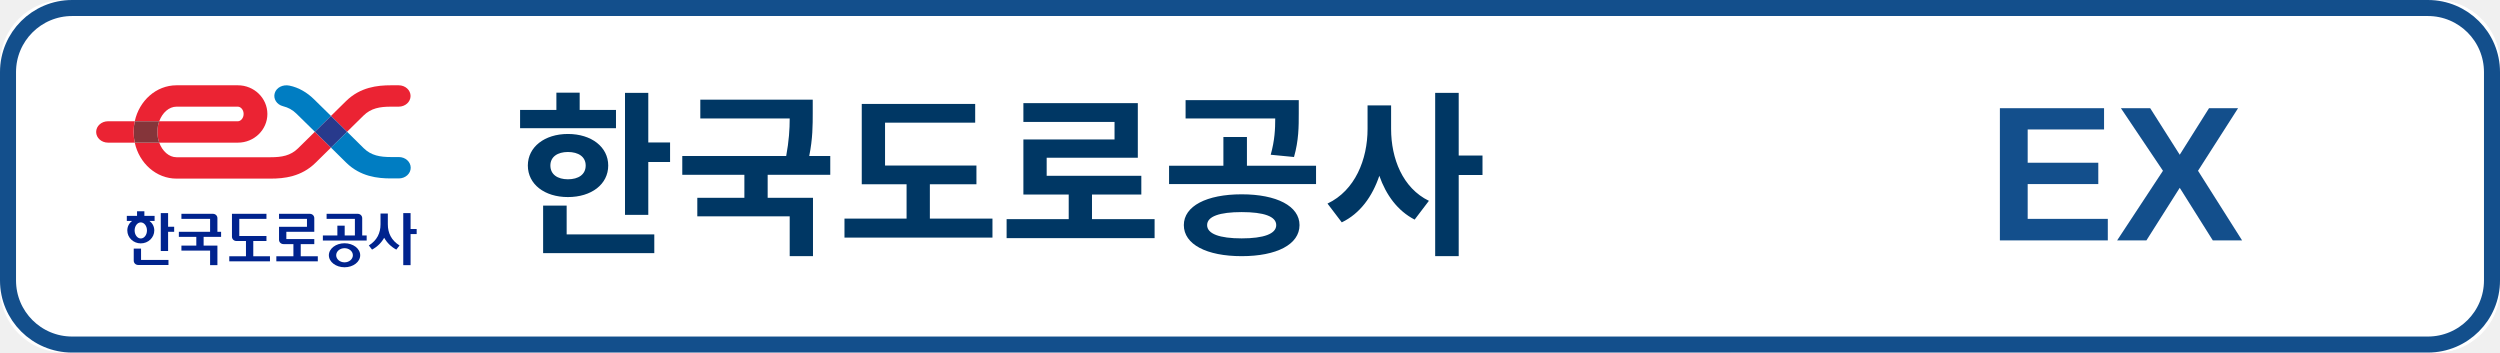
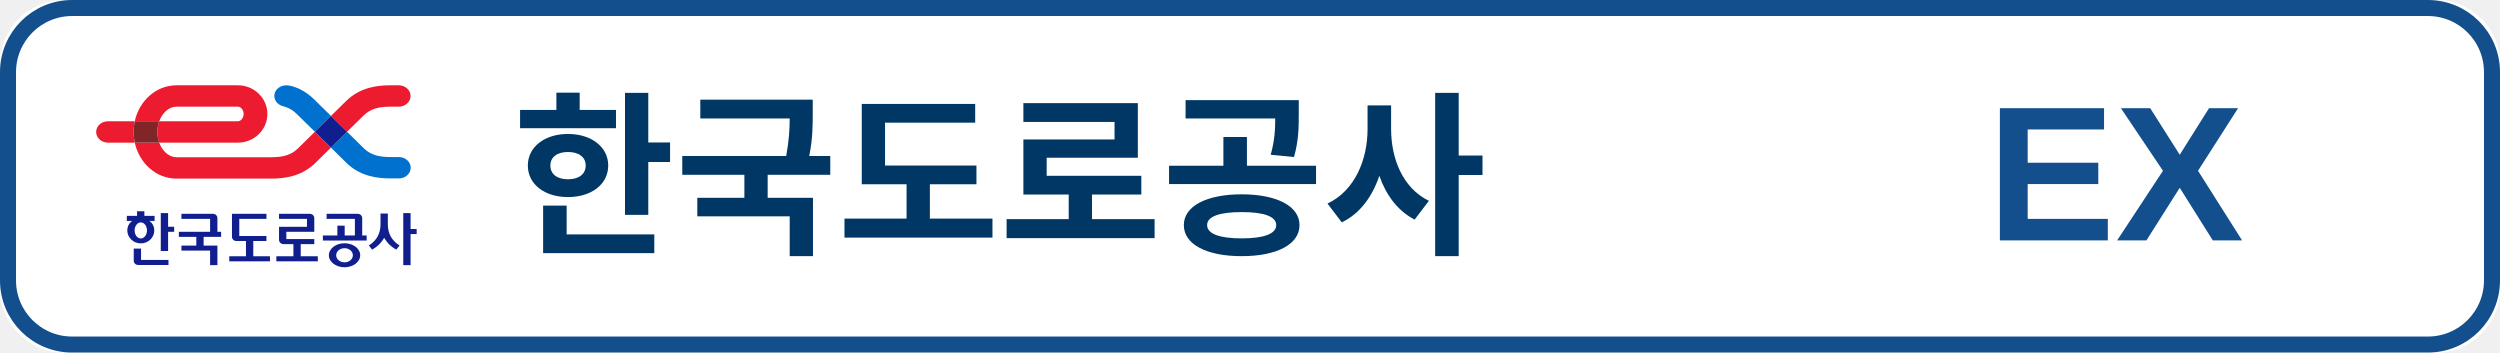
<svg xmlns="http://www.w3.org/2000/svg" width="156.0" height="22" viewBox="0 0 156.0 22" role="img" aria-label="한국도로공사 EX">
  <defs>
    <clipPath id="badge-shape">
      <rect width="156.0" height="22" rx="4" />
    </clipPath>
  </defs>
  <g clip-path="url(#badge-shape)">
    <rect width="156.0" height="22" rx="4" fill="#ffffff" />
    <path d="M108.0 0h48v22h-48z" fill="#ffffff" />
  </g>
  <rect x="0.5" y="0.5" width="155.0" height="21" rx="4" fill="none" stroke="#134f8c" />
  <g transform="translate(6.000 5.322) scale(0.154082)">
-     <g style="fill:#00238e;fill-opacity:1">
-       <path d="M0 0h-2.221v-15.809H0v9.441h1.85v1.535H0Z" style="fill:#00238e;fill-opacity:1;fill-rule:nonzero;stroke:none" transform="matrix(1.33333 0 0 -1.33333 127.334 51.762)" />
+     <g style="fill:#101e8e;fill-opacity:1">
+       <path d="M0 0h-2.221v-15.809H0v9.441h1.85v1.535H0Z" style="fill:#101e8e;fill-opacity:1;fill-rule:nonzero;stroke:none" transform="matrix(1.33333 0 0 -1.33333 127.334 51.762)" />
    </g>
-     <g style="fill:#00238e;fill-opacity:1">
-       <path d="M0 0v3.264h-2.221V0c0-2.669-1.062-4.888-3.55-6.437l.974-1.259a9.15 9.15 0 0 1 3.688 3.592 9.17 9.17 0 0 1 3.687-3.592l.977 1.259C1.068-4.888 0-2.669 0 0" style="fill:#00238e;fill-opacity:1;fill-rule:nonzero;stroke:none" transform="matrix(1.33333 0 0 -1.33333 118.123 56.284)" />
+     <g style="fill:#101e8e;fill-opacity:1">
+       <path d="M0 0v3.264h-2.221V0c0-2.669-1.062-4.888-3.55-6.437l.974-1.259a9.15 9.15 0 0 1 3.688 3.592 9.17 9.17 0 0 1 3.687-3.592l.977 1.259C1.068-4.888 0-2.669 0 0" style="fill:#101e8e;fill-opacity:1;fill-rule:nonzero;stroke:none" transform="matrix(1.33333 0 0 -1.33333 118.123 56.284)" />
    </g>
-     <g style="fill:#00238e;fill-opacity:1">
-       <path d="M0 0v4.144h-2.223V-7.369H0v5.834h1.844V0Z" style="fill:#00238e;fill-opacity:1;fill-rule:nonzero;stroke:none" transform="matrix(1.33333 0 0 -1.33333 29.134 57.287)" />
+     <g style="fill:#101e8e;fill-opacity:1">
+       <path d="M0 0v4.144h-2.223V-7.369H0v5.834h1.844V0Z" style="fill:#101e8e;fill-opacity:1;fill-rule:nonzero;stroke:none" transform="matrix(1.33333 0 0 -1.33333 29.134 57.287)" />
    </g>
-     <g style="fill:#00238e;fill-opacity:1">
-       <path d="M0 0c0 1.35.838 2.442 1.873 2.442S3.748 1.35 3.748 0c0-1.353-.84-2.443-1.875-2.443S0-1.353 0 0m5.971 0c0 1.204-.569 2.217-1.457 2.88h1.552v1.536H2.959v1.402H.734V4.416h-3.107V2.88h1.607c-.89-.663-1.457-1.676-1.457-2.88 0-2.174 1.834-3.932 4.096-3.932S5.971-2.174 5.971 0" style="fill:#00238e;fill-opacity:1;fill-rule:nonzero;stroke:none" transform="matrix(1.33333 0 0 -1.33333 15.581 58.782)" />
+     <g style="fill:#101e8e;fill-opacity:1">
+       <path d="M0 0c0 1.35.838 2.442 1.873 2.442S3.748 1.35 3.748 0c0-1.353-.84-2.443-1.875-2.443S0-1.353 0 0m5.971 0c0 1.204-.569 2.217-1.457 2.88h1.552v1.536H2.959v1.402H.734V4.416h-3.107V2.88h1.607c-.89-.663-1.457-1.676-1.457-2.88 0-2.174 1.834-3.932 4.096-3.932S5.971-2.174 5.971 0" style="fill:#101e8e;fill-opacity:1;fill-rule:nonzero;stroke:none" transform="matrix(1.33333 0 0 -1.33333 15.581 58.782)" />
    </g>
-     <g style="fill:#00238e;fill-opacity:1">
-       <path d="M0 0v1.535h-8.328v3.433h-2.223V1.31c0-.679.535-1.31 1.397-1.31z" style="fill:#00238e;fill-opacity:1;fill-rule:nonzero;stroke:none" transform="matrix(1.33333 0 0 -1.33333 29.287 72.774)" />
+     <g style="fill:#101e8e;fill-opacity:1">
+       <path d="M0 0v1.535h-8.328v3.433h-2.223V1.31c0-.679.535-1.31 1.397-1.31z" style="fill:#101e8e;fill-opacity:1;fill-rule:nonzero;stroke:none" transform="matrix(1.33333 0 0 -1.33333 29.287 72.774)" />
    </g>
-     <g style="fill:#00238e;fill-opacity:1">
-       <path d="M0 0v-6.957c0-.678.537-1.31 1.398-1.31h2.856v-4.628H-.814v-1.532h12.361v1.532H6.475v4.628h4.004v1.535H2.225v5.199h8.254V0Z" style="fill:#00238e;fill-opacity:1;fill-rule:nonzero;stroke:none" transform="matrix(1.33333 0 0 -1.33333 54.998 52.047)" />
+     <g style="fill:#101e8e;fill-opacity:1">
+       <path d="M0 0v-6.957c0-.678.537-1.31 1.398-1.31h2.856v-4.628H-.814v-1.532h12.361v1.532H6.475v4.628h4.004v1.535H2.225v5.199h8.254V0Z" style="fill:#101e8e;fill-opacity:1;fill-rule:nonzero;stroke:none" transform="matrix(1.33333 0 0 -1.33333 54.998 52.047)" />
    </g>
-     <g style="fill:#00238e;fill-opacity:1">
-       <path d="M0 0v2.654h5.307v1.534H4.189v4.15c0 .678-.539 1.31-1.398 1.31h-9.535V8.115h8.709V4.188h-9.488V2.654h5.302V0h-4.523v-1.533h8.709v-4.413h2.224V0Z" style="fill:#00238e;fill-opacity:1;fill-rule:nonzero;stroke:none" transform="matrix(1.33333 0 0 -1.33333 43.522 64.912)" />
+     <g style="fill:#101e8e;fill-opacity:1">
+       <path d="M0 0v2.654h5.307v1.534H4.189v4.15c0 .678-.539 1.31-1.398 1.31h-9.535V8.115h8.709V4.188h-9.488V2.654h5.302V0h-4.523v-1.533h8.709v-4.413h2.224V0Z" style="fill:#101e8e;fill-opacity:1;fill-rule:nonzero;stroke:none" transform="matrix(1.33333 0 0 -1.33333 43.522 64.912)" />
    </g>
-     <g style="fill:#00238e;fill-opacity:1">
-       <path d="M0 0c0-.681.539-1.313 1.4-1.313h2.971v-3.689H-.816v-1.532h12.597v1.532H6.594v3.689h4.117V.225H2.223v2.193h8.488v4.164c0 .678-.537 1.311-1.398 1.311H0V6.359h8.49V3.953H0Z" style="fill:#00238e;fill-opacity:1;fill-rule:nonzero;stroke:none" transform="matrix(1.33333 0 0 -1.33333 74.058 62.57)" />
+     <g style="fill:#101e8e;fill-opacity:1">
+       <path d="M0 0c0-.681.539-1.313 1.4-1.313h2.971v-3.689H-.816v-1.532h12.597v1.532H6.594v3.689h4.117V.225H2.223v2.193h8.488v4.164c0 .678-.537 1.311-1.398 1.311H0V6.359h8.49V3.953H0Z" style="fill:#101e8e;fill-opacity:1;fill-rule:nonzero;stroke:none" transform="matrix(1.33333 0 0 -1.33333 74.058 62.57)" />
    </g>
-     <g style="fill:#00238e;fill-opacity:1">
-       <path d="M0 0v-1.533h8.594v-5.043h-3.1v2.983H3.271v-2.983h-4.404v-1.535H12.17v1.535h-1.356v5.265C10.814-.633 10.277 0 9.416 0Z" style="fill:#00238e;fill-opacity:1;fill-rule:nonzero;stroke:none" transform="matrix(1.33333 0 0 -1.33333 93.326 52.047)" />
+     <g style="fill:#101e8e;fill-opacity:1">
+       <path d="M0 0v-1.533h8.594v-5.043h-3.1v2.983H3.271v-2.983h-4.404v-1.535H12.17v1.535h-1.356v5.265C10.814-.633 10.277 0 9.416 0Z" style="fill:#101e8e;fill-opacity:1;fill-rule:nonzero;stroke:none" transform="matrix(1.33333 0 0 -1.33333 93.326 52.047)" />
    </g>
-     <g style="fill:#00238e;fill-opacity:1">
-       <path d="M0 0c-1.4 0-2.535.967-2.535 2.154C-2.535 3.343-1.4 4.303 0 4.303c1.402 0 2.535-.96 2.535-2.149C2.535.967 1.402 0 0 0m0 5.801c-2.627 0-4.758-1.634-4.758-3.647 0-2.015 2.131-3.65 4.758-3.65 2.629 0 4.76 1.635 4.76 3.65 0 2.013-2.131 3.647-4.76 3.647" style="fill:#00238e;fill-opacity:1;fill-rule:nonzero;stroke:none" transform="matrix(1.33333 0 0 -1.33333 100.587 71.706)" />
+     <g style="fill:#101e8e;fill-opacity:1">
+       <path d="M0 0c-1.4 0-2.535.967-2.535 2.154C-2.535 3.343-1.4 4.303 0 4.303c1.402 0 2.535-.96 2.535-2.149C2.535.967 1.402 0 0 0m0 5.801c-2.627 0-4.758-1.634-4.758-3.647 0-2.015 2.131-3.65 4.758-3.65 2.629 0 4.76 1.635 4.76 3.65 0 2.013-2.131 3.647-4.76 3.647" style="fill:#101e8e;fill-opacity:1;fill-rule:nonzero;stroke:none" transform="matrix(1.33333 0 0 -1.33333 100.587 71.706)" />
    </g>
-     <path d="M81.751 25.54c-3.034 2.985-6.618 3.596-11.069 3.596H32.536c-3.035 0-5.73-2.453-6.99-5.908h-9.91c1.804 8.34 8.694 14.567 16.9 14.567h38.146c5.427 0 12.395-.728 18.168-6.412l6.245-6.145-6.52-6.416z" style="fill:#eb2333;fill-opacity:1;fill-rule:nonzero;stroke:none;stroke-width:.425" />
-     <path d="M32.536 8.66h24.865c1.099 0 2.32 1.21 2.32 2.952s-1.221 2.957-2.32 2.957H25.547a12.7 12.7 0 0 0-.756 4.33c0 1.536.273 3.005.756 4.33H57.4c6.585 0 11.942-5.212 11.942-11.617C69.343 5.209 63.986 0 57.4 0H32.536c-8.206 0-15.096 6.228-16.9 14.569h9.91c1.26-3.457 3.955-5.91 6.99-5.91" style="fill:#eb2333;fill-opacity:1;fill-rule:nonzero;stroke:none;stroke-width:.425" />
-     <path d="M24.79 18.899c0-1.537.274-3.006.757-4.33h-9.911a20.4 20.4 0 0 0-.466 4.33c0 1.49.164 2.937.466 4.33h9.91a12.7 12.7 0 0 1-.756-4.33" style="fill:#85353a;fill-opacity:1;fill-rule:nonzero;stroke:none;stroke-width:.425" />
-     <path d="M15.636 14.569H4.811C2.152 14.569 0 16.507 0 18.899c0 2.39 2.152 4.33 4.81 4.33h10.826a20.4 20.4 0 0 1 0-8.66m92.649-2.313c3.032-2.984 6.618-3.597 11.069-3.597h3.168c2.657 0 4.81-1.938 4.81-4.33 0-2.39-2.153-4.329-4.81-4.329h-3.168c-5.427 0-12.395.729-18.17 6.412l-6.089 5.995 6.517 6.415" style="fill:#eb2333;fill-opacity:1;fill-rule:nonzero;stroke:none;stroke-width:.425" />
-     <path d="M88.226 5.664C85.476 2.959 82.05.89 78.254.129c-2.588-.519-5.21.709-5.922 3.012s.785 4.69 3.345 5.33c2.163.542 3.895 1.506 5.448 3.036l7.452 7.315c2.122-2.09 4.447-4.378 6.518-6.415m27.485 16.654h-3.168c-4.45 0-8.035-.612-11.069-3.596l-6.73-6.643-6.518 6.416 6.149 6.07c5.773 5.683 12.743 6.413 18.168 6.413h3.168c2.657 0 4.811-1.94 4.811-4.33s-2.154-4.33-4.81-4.33" style="fill:#007dc2;fill-opacity:1;fill-rule:nonzero;stroke:none;stroke-width:.425" />
-     <path d="m95.095 12.407-6.52 6.415 6.52 6.416 6.517-6.416" style="fill:#283a8c;fill-opacity:1;fill-rule:nonzero;stroke:none;stroke-width:.425" />
+     <path d="M81.751 25.54c-3.034 2.985-6.618 3.596-11.069 3.596H32.536c-3.035 0-5.73-2.453-6.99-5.908h-9.91c1.804 8.34 8.694 14.567 16.9 14.567h38.146c5.427 0 12.395-.728 18.168-6.412l6.245-6.145-6.52-6.416z" style="fill:#ed1b2f;fill-opacity:1;fill-rule:nonzero;stroke:none;stroke-width:.425" />
+     <path d="M32.536 8.66h24.865c1.099 0 2.32 1.21 2.32 2.952s-1.221 2.957-2.32 2.957H25.547a12.7 12.7 0 0 0-.756 4.33c0 1.536.273 3.005.756 4.33H57.4c6.585 0 11.942-5.212 11.942-11.617C69.343 5.209 63.986 0 57.4 0H32.536c-8.206 0-15.096 6.228-16.9 14.569h9.91c1.26-3.457 3.955-5.91 6.99-5.91" style="fill:#ed1b2f;fill-opacity:1;fill-rule:nonzero;stroke:none;stroke-width:.425" />
+     <path d="M24.79 18.899c0-1.537.274-3.006.757-4.33h-9.911a20.4 20.4 0 0 0-.466 4.33c0 1.49.164 2.937.466 4.33h9.91a12.7 12.7 0 0 1-.756-4.33" style="fill:#802528;fill-opacity:1;fill-rule:nonzero;stroke:none;stroke-width:.425" />
+     <path d="M15.636 14.569H4.811C2.152 14.569 0 16.507 0 18.899c0 2.39 2.152 4.33 4.81 4.33h10.826a20.4 20.4 0 0 1 0-8.66m92.649-2.313c3.032-2.984 6.618-3.597 11.069-3.597h3.168c2.657 0 4.81-1.938 4.81-4.33 0-2.39-2.153-4.329-4.81-4.329h-3.168c-5.427 0-12.395.729-18.17 6.412l-6.089 5.995 6.517 6.415" style="fill:#ed1b2f;fill-opacity:1;fill-rule:nonzero;stroke:none;stroke-width:.425" />
+     <path d="M88.226 5.664C85.476 2.959 82.05.89 78.254.129c-2.588-.519-5.21.709-5.922 3.012s.785 4.69 3.345 5.33c2.163.542 3.895 1.506 5.448 3.036l7.452 7.315c2.122-2.09 4.447-4.378 6.518-6.415m27.485 16.654h-3.168c-4.45 0-8.035-.612-11.069-3.596l-6.73-6.643-6.518 6.416 6.149 6.07c5.773 5.683 12.743 6.413 18.168 6.413h3.168c2.657 0 4.811-1.94 4.811-4.33s-2.154-4.33-4.81-4.33" style="fill:#0071ce;fill-opacity:1;fill-rule:nonzero;stroke:none;stroke-width:.425" />
+     <path d="m95.095 12.407-6.52 6.415 6.52 6.416 6.517-6.416" style="fill:#101e8e;fill-opacity:1;fill-rule:nonzero;stroke:none;stroke-width:.425" />
  </g>
  <text x="32.0" y="15" fill="#003764" font-family="-apple-system, BlinkMacSystemFont, 'Segoe UI', 'Noto Sans KR', 'Malgun Gothic', Arial, sans-serif" font-size="11" font-weight="600">한국도로공사</text>
  <text x="132" y="15" fill="#134f8c" text-anchor="middle" font-family="Arial, Helvetica, sans-serif" font-size="12" font-weight="700">EX</text>
</svg>
